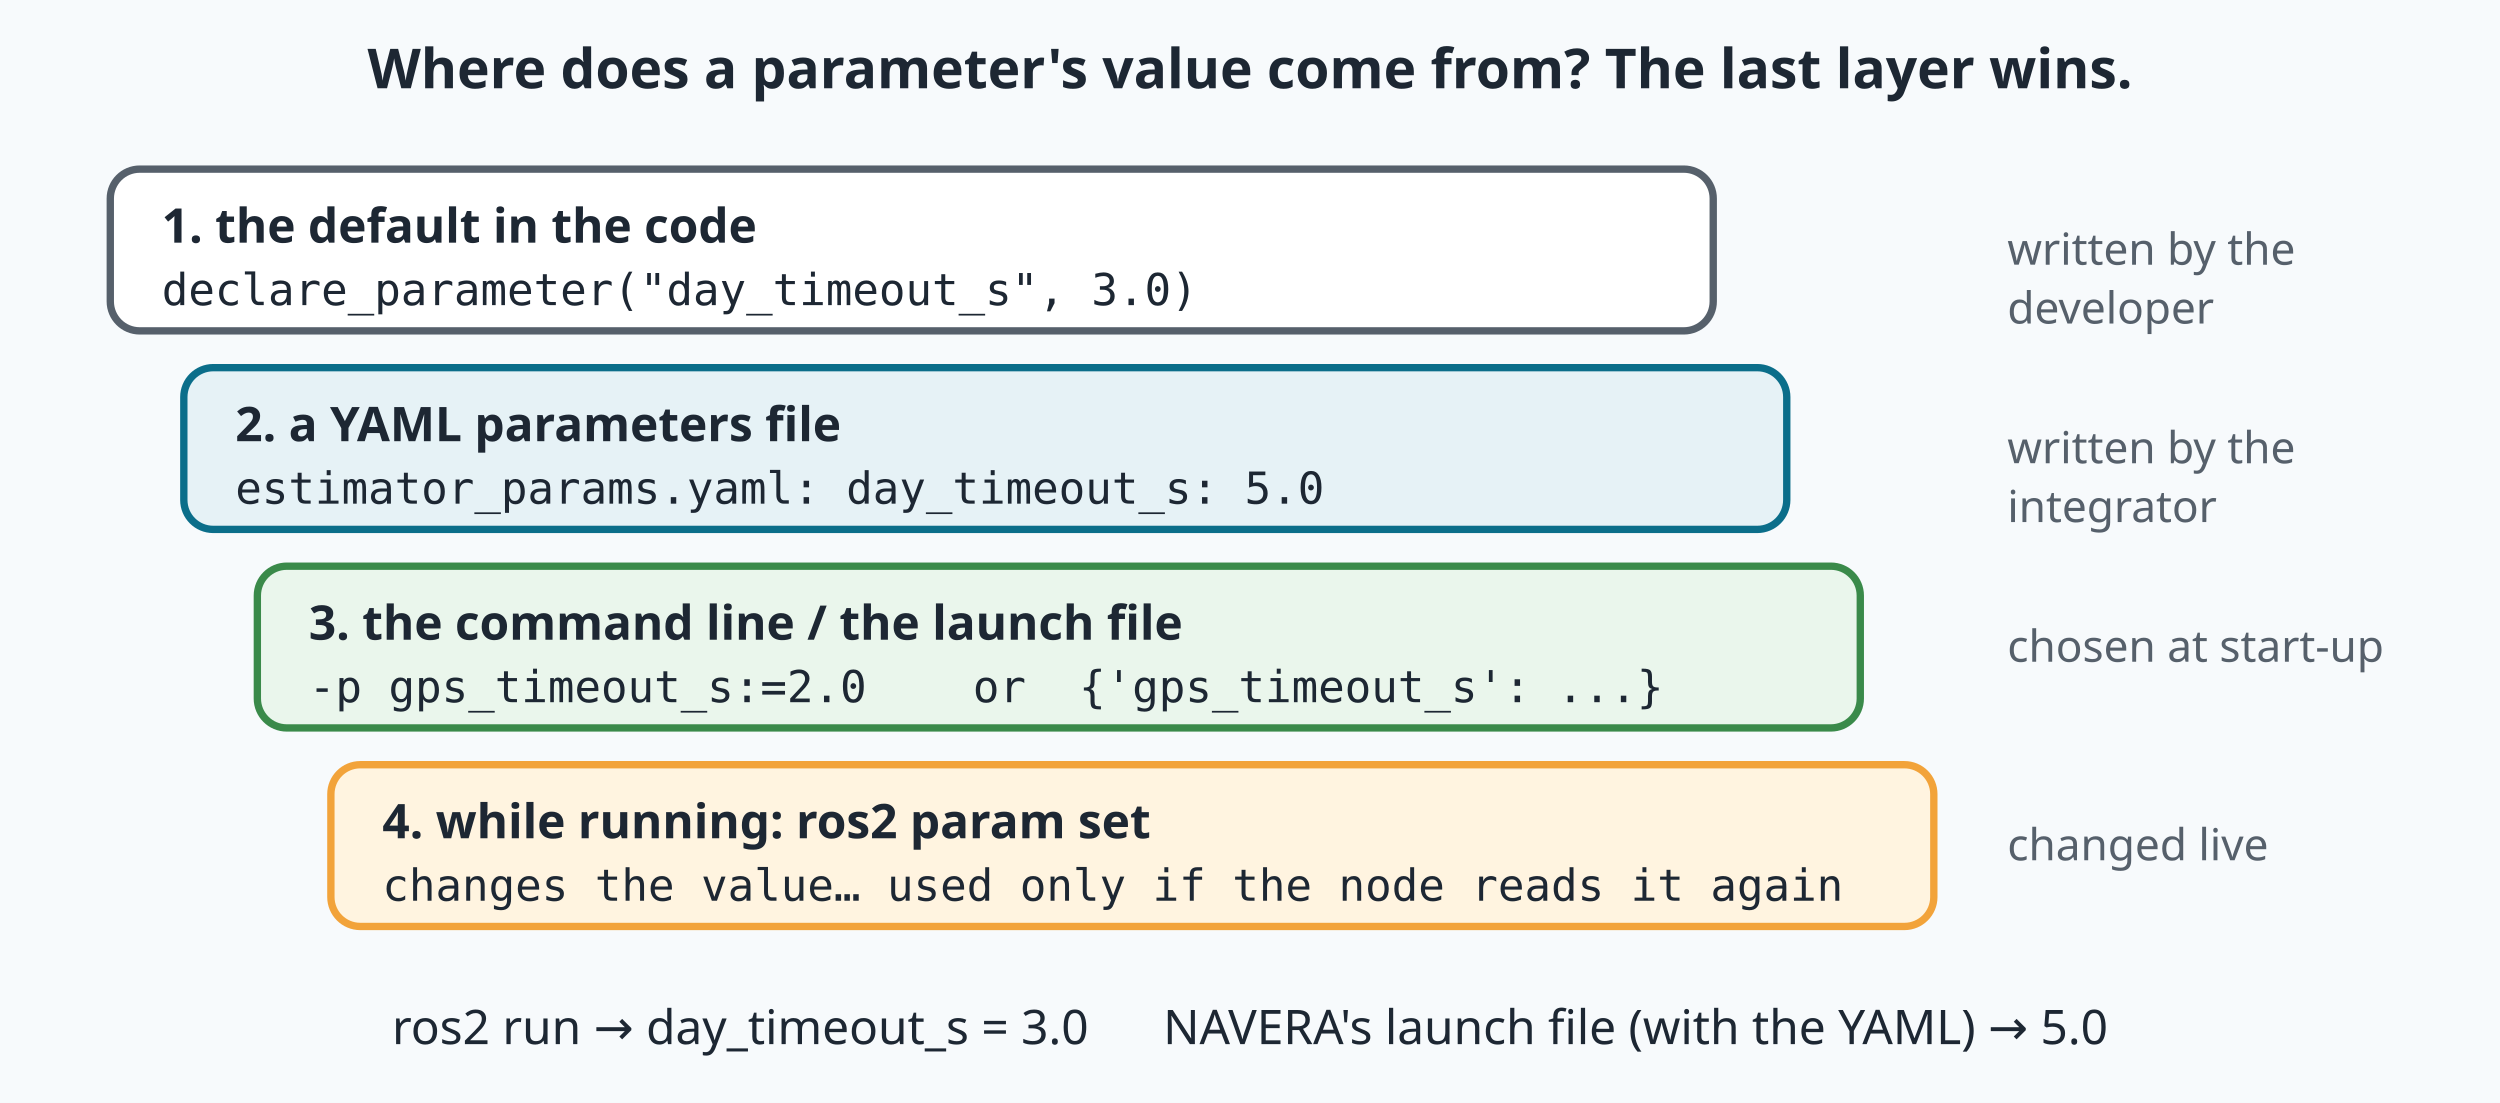
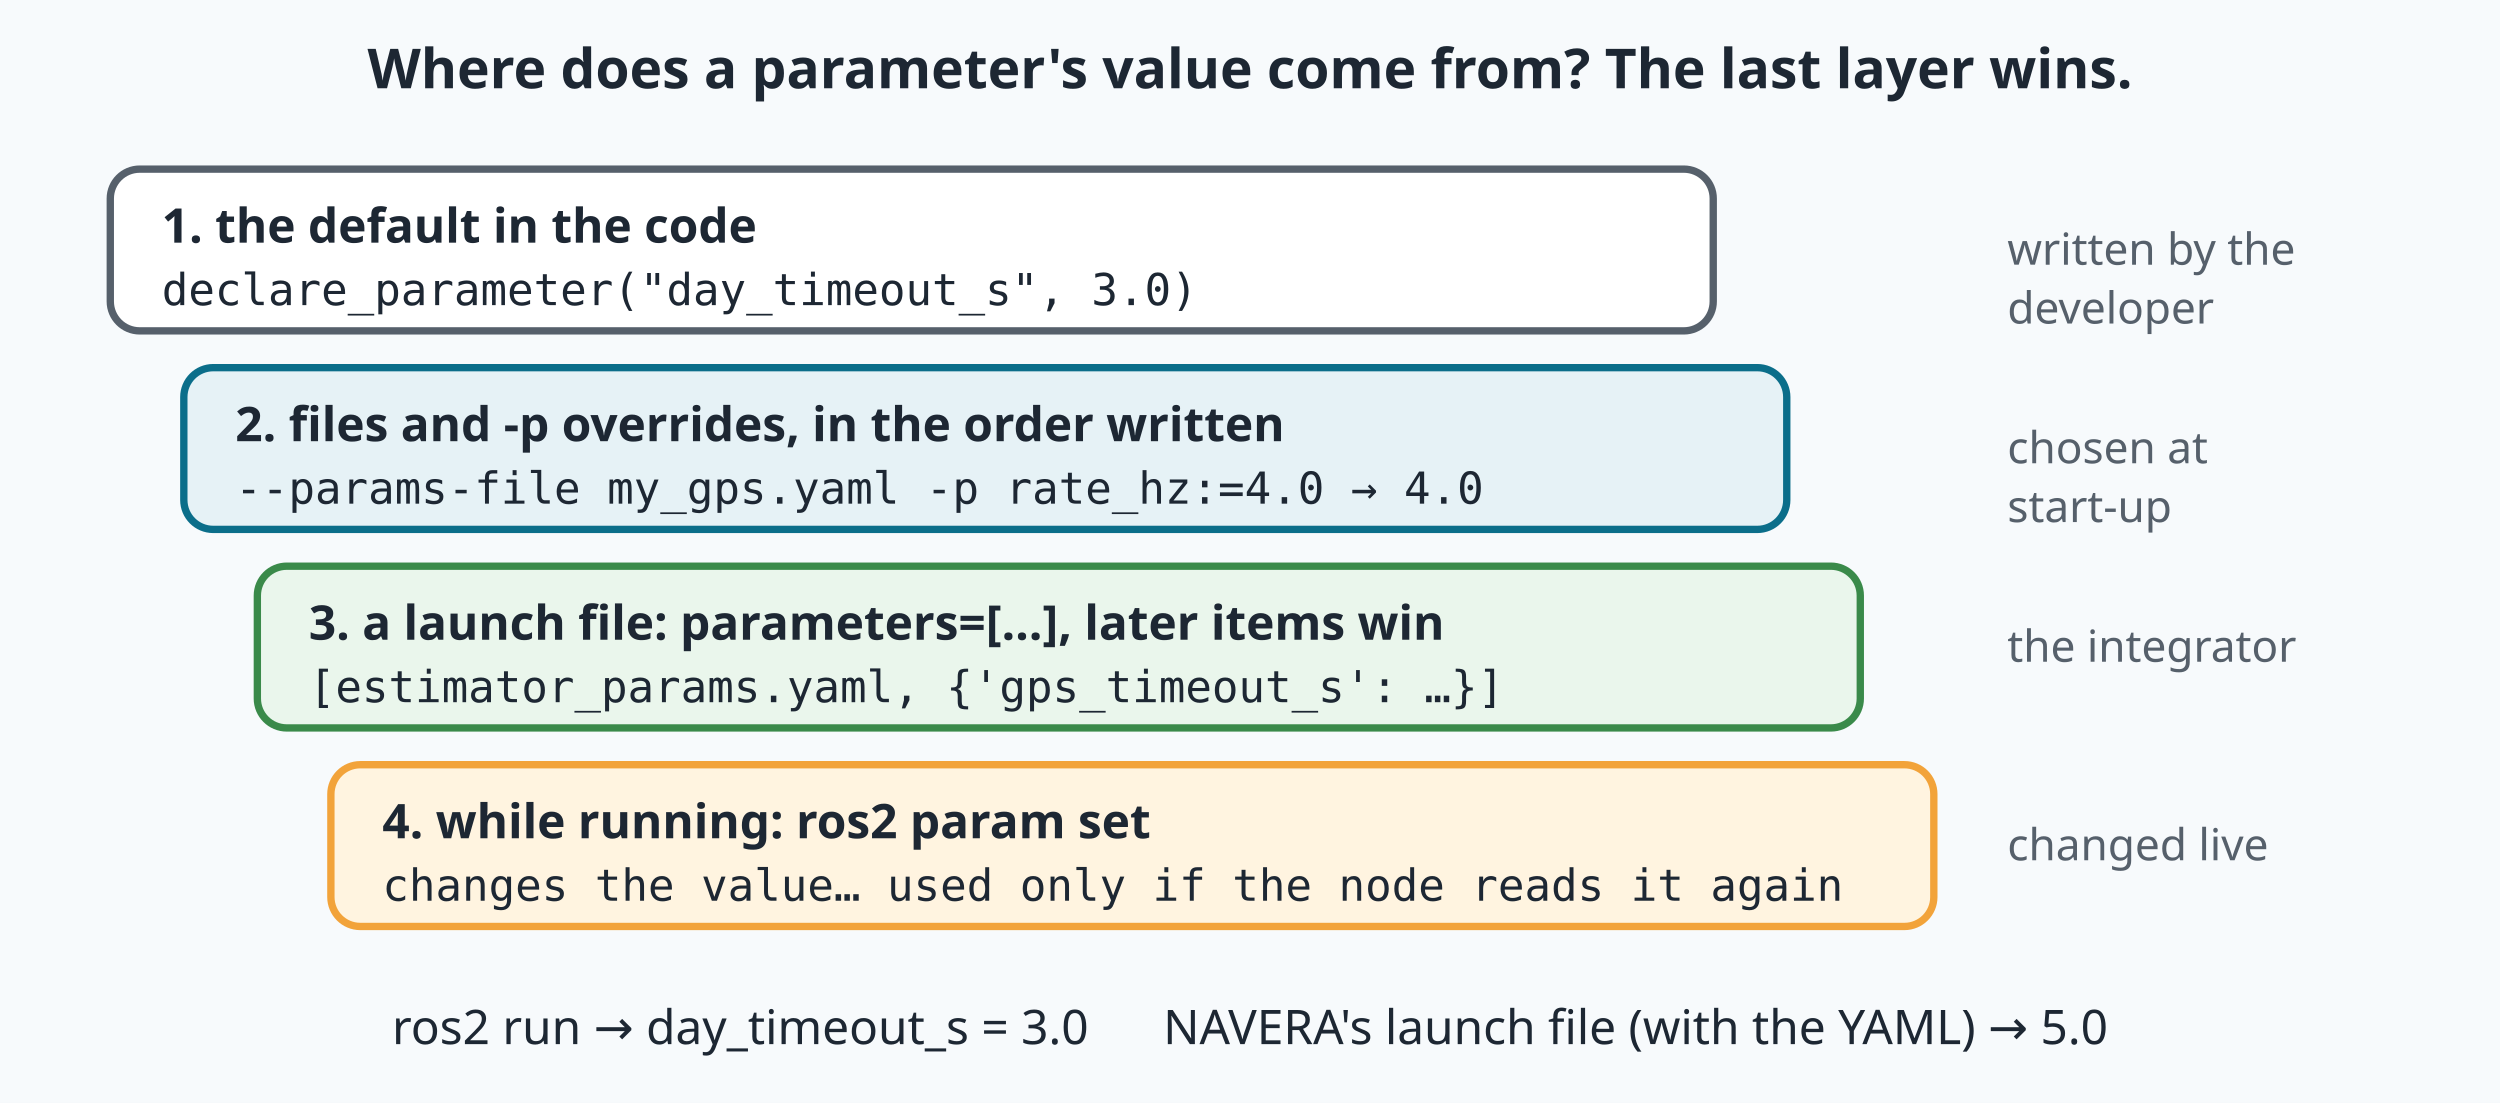
<svg xmlns="http://www.w3.org/2000/svg" viewBox="0 0 680 300" font-family="sans-serif" font-size="13">
  <rect width="680" height="300" fill="#f7fafc" />
  <text x="340" y="24" text-anchor="middle" font-size="15" font-weight="bold" fill="#1d2733">Where does a parameter's value come from? The last layer wins.</text>
  <g stroke-width="2">
    <rect x="30" y="46" width="436" height="44" rx="8" fill="#ffffff" stroke="#56606b" />
    <rect x="50" y="100" width="436" height="44" rx="8" fill="#e6f2f6" stroke="#0b6e8a" />
    <rect x="70" y="154" width="436" height="44" rx="8" fill="#eaf6ec" stroke="#3a8a4a" />
    <rect x="90" y="208" width="436" height="44" rx="8" fill="#fff4e0" stroke="#f2a33a" />
  </g>
  <g fill="#1d2733">
    <text x="44" y="66" font-weight="bold">1. the default in the code</text>
    <text x="44" y="83" font-family="monospace" font-size="12">declare_parameter("day_timeout_s", 3.0)</text>
-     <text x="64" y="120" font-weight="bold">2. a YAML parameters file</text>
-     <text x="64" y="137" font-family="monospace" font-size="12">estimator_params.yaml: day_timeout_s: 5.0</text>
-     <text x="84" y="174" font-weight="bold">3. the command line / the launch file</text>
-     <text xml:space="preserve" x="84" y="191" font-family="monospace" font-size="12">-p gps_timeout_s:=2.0    or  {'gps_timeout_s': ...}</text>
+     <text x="64" y="120" font-weight="bold">2. files and -p overrides, in the order written</text>
+     <text x="64" y="137" font-family="monospace" font-size="12">--params-file my_gps.yaml -p rate_hz:=4.0 → 4.0</text>
+     <text x="84" y="174" font-weight="bold">3. a launch file: parameters=[…], later items win</text>
+     <text xml:space="preserve" x="84" y="191" font-family="monospace" font-size="12">[estimator_params.yaml, {'gps_timeout_s': …}]</text>
    <text x="104" y="228" font-weight="bold">4. while running: ros2 param set</text>
    <text x="104" y="245" font-family="monospace" font-size="12">changes the value… used only if the node reads it again</text>
  </g>
  <g fill="#56606b" font-size="12">
    <text x="546" y="72">written by the</text>
    <text x="546" y="88">developer</text>
-     <text x="546" y="126">written by the</text>
-     <text x="546" y="142">integrator</text>
-     <text x="546" y="180">chosen at start-up</text>
+     <text x="546" y="126">chosen at</text>
+     <text x="546" y="142">start-up</text>
+     <text x="546" y="180">the integrator</text>
    <text x="546" y="234">changed live</text>
  </g>
  <text xml:space="preserve" x="340" y="284" text-anchor="middle" fill="#1d2733">ros2 run → day_timeout_s = 3.0      NAVERA's launch file (with the YAML) → 5.0</text>
</svg>
